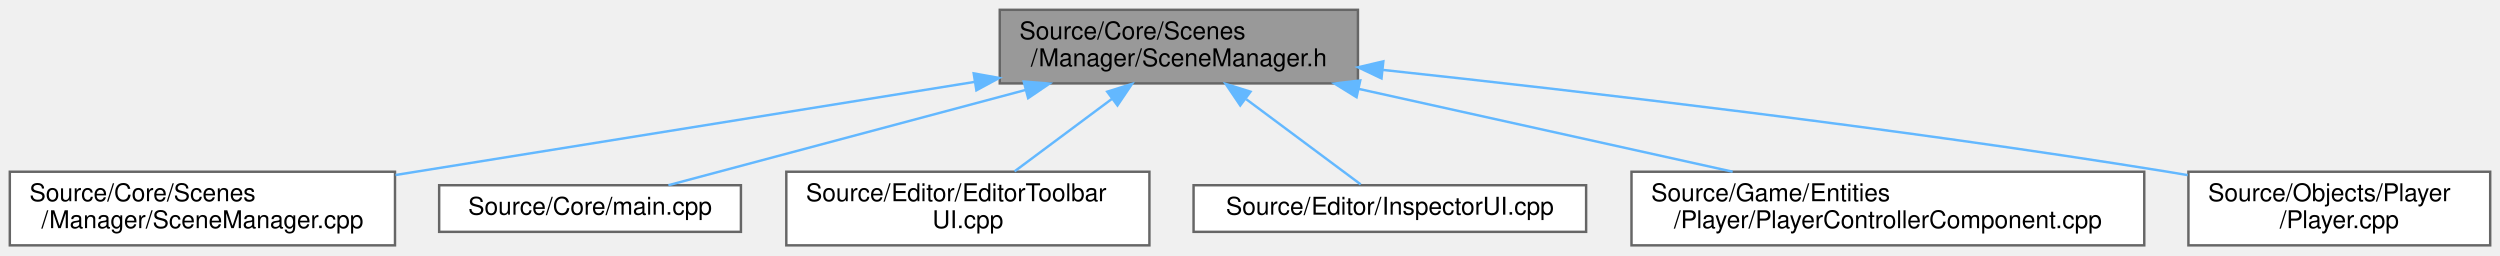
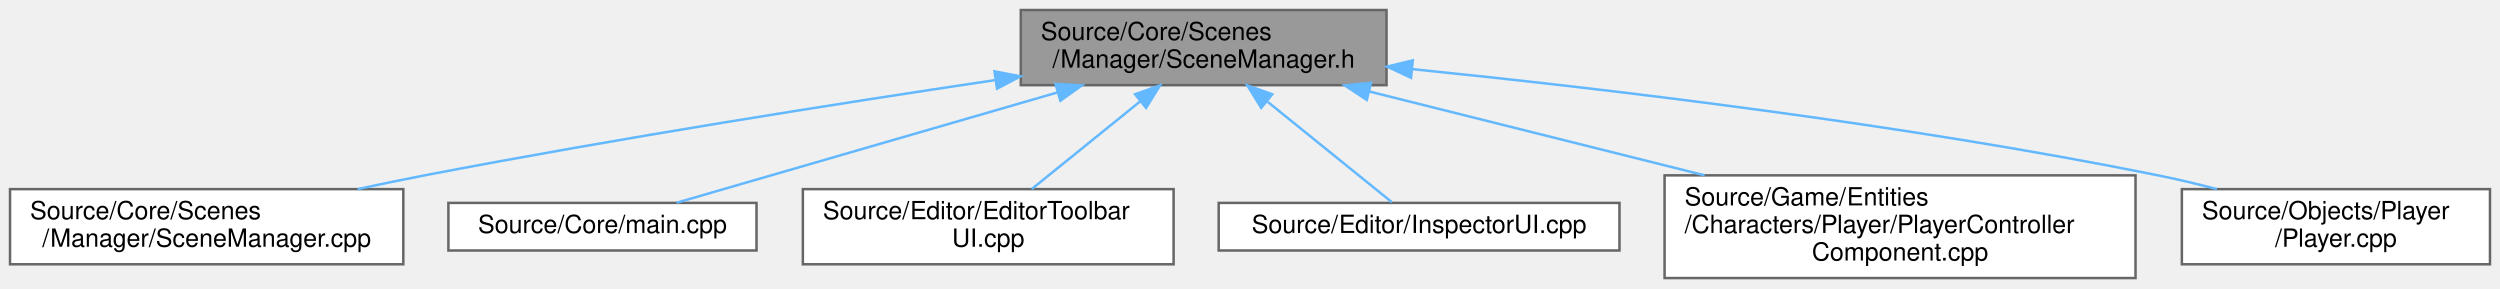
- <svg xmlns="http://www.w3.org/2000/svg" xmlns:xlink="http://www.w3.org/1999/xlink" width="1019pt" height="104pt" viewBox="0.00 0.00 1019.00 104.00">
-   <g id="graph0" class="graph" transform="scale(1 1) rotate(0) translate(4 100)">
+ <svg xmlns="http://www.w3.org/2000/svg" xmlns:xlink="http://www.w3.org/1999/xlink" width="998pt" height="115pt" viewBox="0.00 0.00 998.00 115.00">
+   <g id="graph0" class="graph" transform="scale(1 1) rotate(0) translate(4 111)">
    <g id="Node000001" class="node">
      <g id="a_Node000001">
        <a xlink:title=" ">
-           <polygon fill="#999999" stroke="#666666" points="549.5,-96 403.5,-96 403.5,-66 549.5,-66 549.5,-96" />
-           <text text-anchor="start" x="411.5" y="-84" font-family="Helvetica,sans-Serif" font-size="10.00">Source/Core/Scenes</text>
-           <text text-anchor="middle" x="476.5" y="-73" font-family="Helvetica,sans-Serif" font-size="10.00">/Manager/SceneManager.h</text>
+           <polygon fill="#999999" stroke="#666666" points="549.5,-107 403.5,-107 403.5,-77 549.5,-77 549.5,-107" />
+           <text text-anchor="start" x="411.5" y="-95" font-family="Helvetica,sans-Serif" font-size="10.00">Source/Core/Scenes</text>
+           <text text-anchor="middle" x="476.5" y="-84" font-family="Helvetica,sans-Serif" font-size="10.00">/Manager/SceneManager.h</text>
        </a>
      </g>
    </g>
    <g id="Node000002" class="node">
      <g id="a_Node000002">
        <a xlink:href="SceneManager_8cpp.html" target="_top" xlink:title=" ">
-           <polygon fill="white" stroke="#666666" points="157,-30 0,-30 0,0 157,0 157,-30" />
-           <text text-anchor="start" x="8" y="-18" font-family="Helvetica,sans-Serif" font-size="10.00">Source/Core/Scenes</text>
-           <text text-anchor="middle" x="78.5" y="-7" font-family="Helvetica,sans-Serif" font-size="10.00">/Manager/SceneManager.cpp</text>
+           <polygon fill="white" stroke="#666666" points="157,-35.5 0,-35.5 0,-5.5 157,-5.5 157,-35.5" />
+           <text text-anchor="start" x="8" y="-23.5" font-family="Helvetica,sans-Serif" font-size="10.00">Source/Core/Scenes</text>
+           <text text-anchor="middle" x="78.5" y="-12.5" font-family="Helvetica,sans-Serif" font-size="10.00">/Manager/SceneManager.cpp</text>
        </a>
      </g>
    </g>
    <g id="edge1_Node000001_Node000002" class="edge">
      <g id="a_edge1_Node000001_Node000002">
        <a xlink:title=" ">
-           <path fill="none" stroke="#63b8ff" d="M393.08,-66.59C330.46,-56.53 242.6,-42.4 165.5,-30 162.78,-29.56 160.01,-29.12 157.22,-28.67" />
-           <polygon fill="#63b8ff" stroke="#63b8ff" points="392.87,-70.1 403.29,-68.23 393.98,-63.19 392.87,-70.1" />
+           <path fill="none" stroke="#63b8ff" d="M393.15,-79.01C330.38,-69.64 242.31,-55.77 165.5,-41 156.84,-39.33 147.72,-37.44 138.77,-35.51" />
+           <polygon fill="#63b8ff" stroke="#63b8ff" points="392.98,-82.53 403.39,-80.53 394.01,-75.6 392.98,-82.53" />
        </a>
      </g>
    </g>
    <g id="Node000003" class="node">
      <g id="a_Node000003">
        <a xlink:href="main_8cpp.html" target="_top" xlink:title=" ">
-           <polygon fill="white" stroke="#666666" points="298,-24.5 175,-24.5 175,-5.5 298,-5.5 298,-24.5" />
-           <text text-anchor="middle" x="236.5" y="-12.5" font-family="Helvetica,sans-Serif" font-size="10.00">Source/Core/main.cpp</text>
+           <polygon fill="white" stroke="#666666" points="298,-30 175,-30 175,-11 298,-11 298,-30" />
+           <text text-anchor="middle" x="236.5" y="-18" font-family="Helvetica,sans-Serif" font-size="10.00">Source/Core/main.cpp</text>
        </a>
      </g>
    </g>
    <g id="edge2_Node000001_Node000003" class="edge">
      <g id="a_edge2_Node000001_Node000003">
        <a xlink:title=" ">
-           <path fill="none" stroke="#63b8ff" d="M414.11,-63.36C367.43,-50.91 305.48,-34.4 268.44,-24.52" />
-           <polygon fill="#63b8ff" stroke="#63b8ff" points="413.27,-66.76 423.83,-65.95 415.07,-60 413.27,-66.76" />
+           <path fill="none" stroke="#63b8ff" d="M418.27,-74.14C370.18,-60.21 303.89,-41.01 266.09,-30.07" />
+           <polygon fill="#63b8ff" stroke="#63b8ff" points="417.35,-77.52 427.93,-76.94 419.3,-70.79 417.35,-77.52" />
        </a>
      </g>
    </g>
    <g id="Node000004" class="node">
      <g id="a_Node000004">
        <a xlink:href="EditorToolbarUI_8cpp.html" target="_top" xlink:title=" ">
-           <polygon fill="white" stroke="#666666" points="464.5,-30 316.5,-30 316.5,0 464.5,0 464.5,-30" />
-           <text text-anchor="start" x="324.5" y="-18" font-family="Helvetica,sans-Serif" font-size="10.00">Source/Editor/EditorToolbar</text>
-           <text text-anchor="middle" x="390.5" y="-7" font-family="Helvetica,sans-Serif" font-size="10.00">UI.cpp</text>
+           <polygon fill="white" stroke="#666666" points="464.5,-35.5 316.5,-35.5 316.5,-5.5 464.5,-5.5 464.5,-35.5" />
+           <text text-anchor="start" x="324.5" y="-23.5" font-family="Helvetica,sans-Serif" font-size="10.00">Source/Editor/EditorToolbar</text>
+           <text text-anchor="middle" x="390.5" y="-12.5" font-family="Helvetica,sans-Serif" font-size="10.00">UI.cpp</text>
        </a>
      </g>
    </g>
    <g id="edge3_Node000001_Node000004" class="edge">
      <g id="a_edge3_Node000001_Node000004">
        <a xlink:title=" ">
-           <path fill="none" stroke="#63b8ff" d="M449.29,-59.75C436.36,-50.13 421.21,-38.86 409.53,-30.16" />
-           <polygon fill="#63b8ff" stroke="#63b8ff" points="447.3,-62.63 457.41,-65.8 451.48,-57.02 447.3,-62.63" />
+           <path fill="none" stroke="#63b8ff" d="M451.29,-70.63C437.33,-59.35 420.34,-45.62 407.88,-35.54" />
+           <polygon fill="#63b8ff" stroke="#63b8ff" points="449.12,-73.37 459.1,-76.94 453.52,-67.93 449.12,-73.37" />
        </a>
      </g>
    </g>
    <g id="Node000005" class="node">
      <g id="a_Node000005">
        <a xlink:href="InspectorUI_8cpp.html" target="_top" xlink:title=" ">
-           <polygon fill="white" stroke="#666666" points="642.5,-24.5 482.5,-24.5 482.5,-5.5 642.5,-5.5 642.5,-24.5" />
-           <text text-anchor="middle" x="562.5" y="-12.5" font-family="Helvetica,sans-Serif" font-size="10.00">Source/Editor/InspectorUI.cpp</text>
+           <polygon fill="white" stroke="#666666" points="642.5,-30 482.5,-30 482.5,-11 642.5,-11 642.5,-30" />
+           <text text-anchor="middle" x="562.5" y="-18" font-family="Helvetica,sans-Serif" font-size="10.00">Source/Editor/InspectorUI.cpp</text>
        </a>
      </g>
    </g>
    <g id="edge4_Node000001_Node000005" class="edge">
      <g id="a_edge4_Node000001_Node000005">
        <a xlink:title=" ">
-           <path fill="none" stroke="#63b8ff" d="M503.93,-59.58C519.67,-47.87 538.62,-33.77 550.62,-24.84" />
-           <polygon fill="#63b8ff" stroke="#63b8ff" points="501.52,-57.02 495.59,-65.8 505.7,-62.63 501.52,-57.02" />
+           <path fill="none" stroke="#63b8ff" d="M502.1,-70.31C518.63,-56.95 539.28,-40.26 551.65,-30.27" />
+           <polygon fill="#63b8ff" stroke="#63b8ff" points="499.48,-67.93 493.9,-76.94 503.88,-73.37 499.48,-67.93" />
        </a>
      </g>
    </g>
    <g id="Node000006" class="node">
      <g id="a_Node000006">
        <a xlink:href="PlayerControllerComponent_8cpp.html" target="_top" xlink:title=" ">
-           <polygon fill="white" stroke="#666666" points="870,-30 661,-30 661,0 870,0 870,-30" />
-           <text text-anchor="start" x="669" y="-18" font-family="Helvetica,sans-Serif" font-size="10.00">Source/Game/Entities</text>
-           <text text-anchor="middle" x="765.5" y="-7" font-family="Helvetica,sans-Serif" font-size="10.00">/Player/PlayerControllerComponent.cpp</text>
+           <polygon fill="white" stroke="#666666" points="848.5,-41 660.5,-41 660.5,0 848.5,0 848.5,-41" />
+           <text text-anchor="start" x="668.5" y="-29" font-family="Helvetica,sans-Serif" font-size="10.00">Source/Game/Entities</text>
+           <text text-anchor="start" x="668.5" y="-18" font-family="Helvetica,sans-Serif" font-size="10.00">/Characters/Player/PlayerController</text>
+           <text text-anchor="middle" x="754.5" y="-7" font-family="Helvetica,sans-Serif" font-size="10.00">Component.cpp</text>
        </a>
      </g>
    </g>
    <g id="edge5_Node000001_Node000006" class="edge">
      <g id="a_edge5_Node000001_Node000006">
        <a xlink:title=" ">
-           <path fill="none" stroke="#63b8ff" d="M549.75,-63.78C596.79,-53.36 657.27,-39.97 702.23,-30.01" />
-           <polygon fill="#63b8ff" stroke="#63b8ff" points="548.93,-60.38 539.92,-65.95 550.44,-67.21 548.93,-60.38" />
+           <path fill="none" stroke="#63b8ff" d="M542.71,-74.45C582.88,-64.41 634.33,-51.54 676.47,-41.01" />
+           <polygon fill="#63b8ff" stroke="#63b8ff" points="541.61,-71.11 532.76,-76.94 543.31,-77.91 541.61,-71.11" />
        </a>
      </g>
    </g>
    <g id="Node000007" class="node">
      <g id="a_Node000007">
        <a xlink:href="Player_8cpp.html" target="_top" xlink:title=" ">
-           <polygon fill="white" stroke="#666666" points="1011,-30 888,-30 888,0 1011,0 1011,-30" />
-           <text text-anchor="start" x="896" y="-18" font-family="Helvetica,sans-Serif" font-size="10.00">Source/Objects/Player</text>
-           <text text-anchor="middle" x="949.5" y="-7" font-family="Helvetica,sans-Serif" font-size="10.00">/Player.cpp</text>
+           <polygon fill="white" stroke="#666666" points="990,-35.5 867,-35.5 867,-5.5 990,-5.5 990,-35.5" />
+           <text text-anchor="start" x="875" y="-23.5" font-family="Helvetica,sans-Serif" font-size="10.00">Source/Objects/Player</text>
+           <text text-anchor="middle" x="928.5" y="-12.5" font-family="Helvetica,sans-Serif" font-size="10.00">/Player.cpp</text>
        </a>
      </g>
    </g>
    <g id="edge6_Node000001_Node000007" class="edge">
      <g id="a_edge6_Node000001_Node000007">
        <a xlink:title=" ">
-           <path fill="none" stroke="#63b8ff" d="M559.75,-71.49C641.42,-62.71 769.38,-47.82 879.5,-30 882.19,-29.56 884.94,-29.1 887.71,-28.62" />
-           <polygon fill="#63b8ff" stroke="#63b8ff" points="559.1,-68.04 549.53,-72.58 559.85,-75 559.1,-68.04" />
+           <path fill="none" stroke="#63b8ff" d="M559.87,-83.39C637.42,-75.53 755.96,-61.51 857.5,-41 865.14,-39.46 873.18,-37.54 880.98,-35.52" />
+           <polygon fill="#63b8ff" stroke="#63b8ff" points="559.28,-79.94 549.68,-84.42 559.98,-86.9 559.28,-79.94" />
        </a>
      </g>
    </g>
  </g>
</svg>
